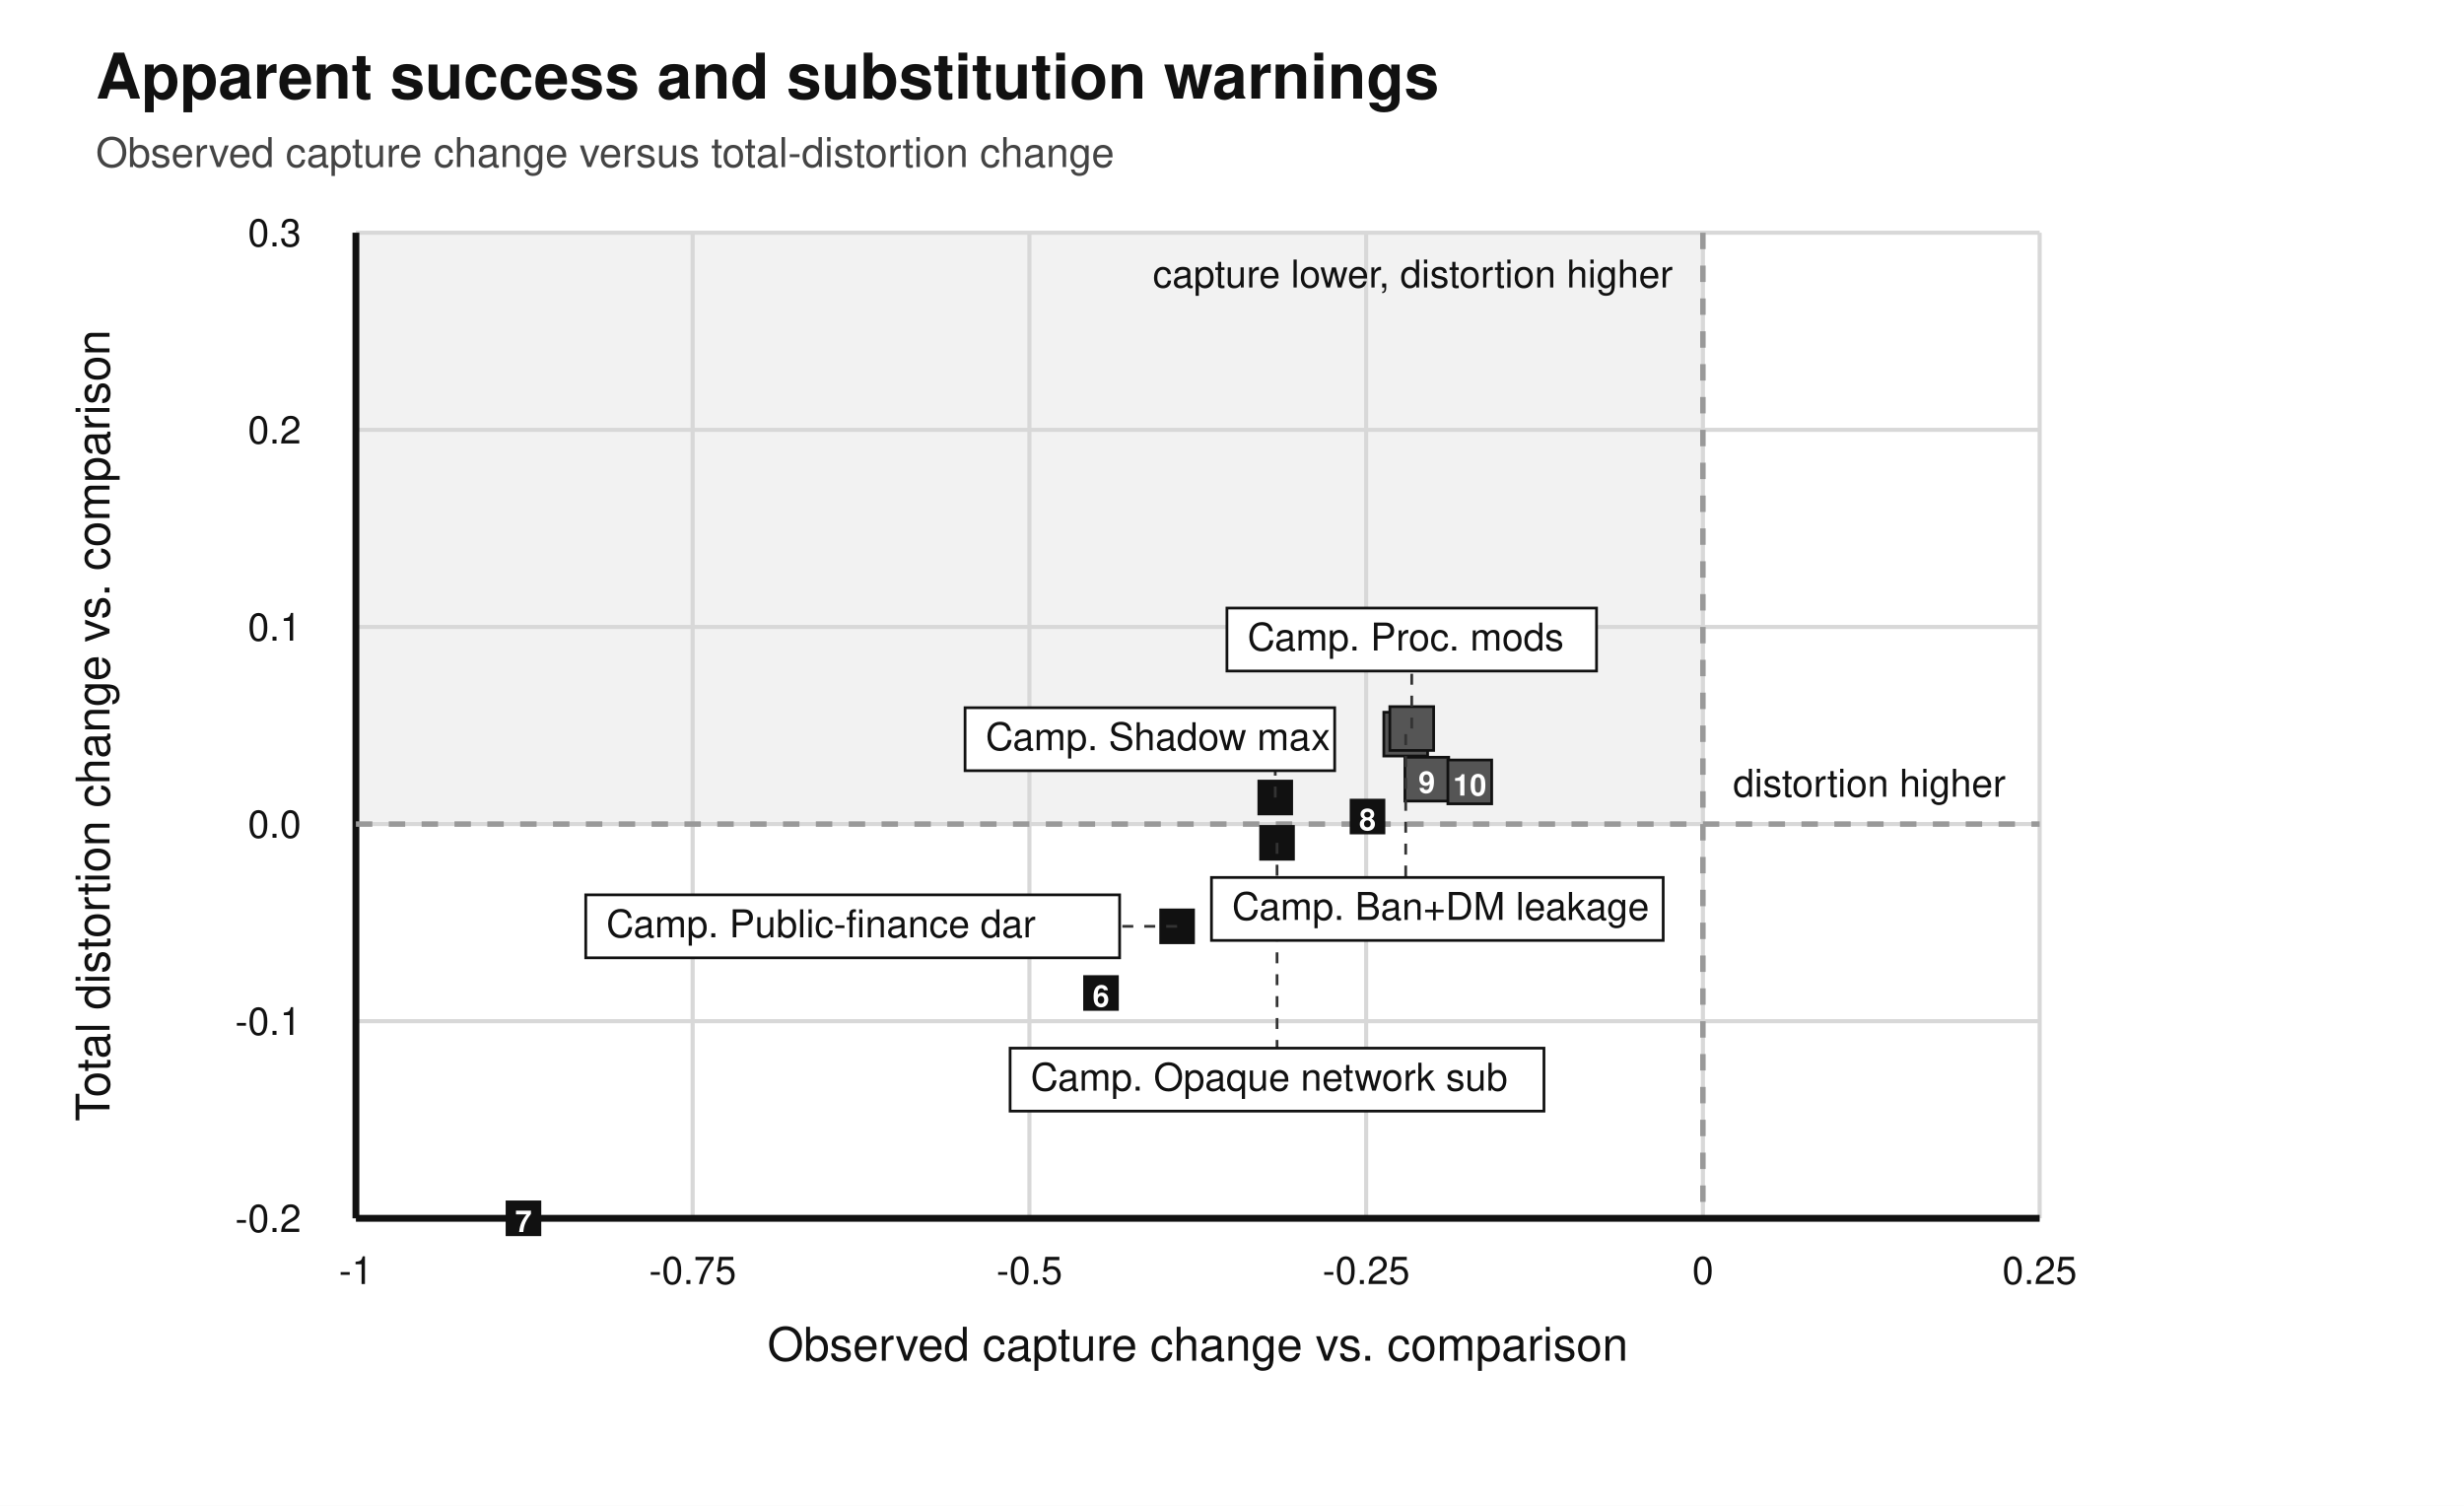
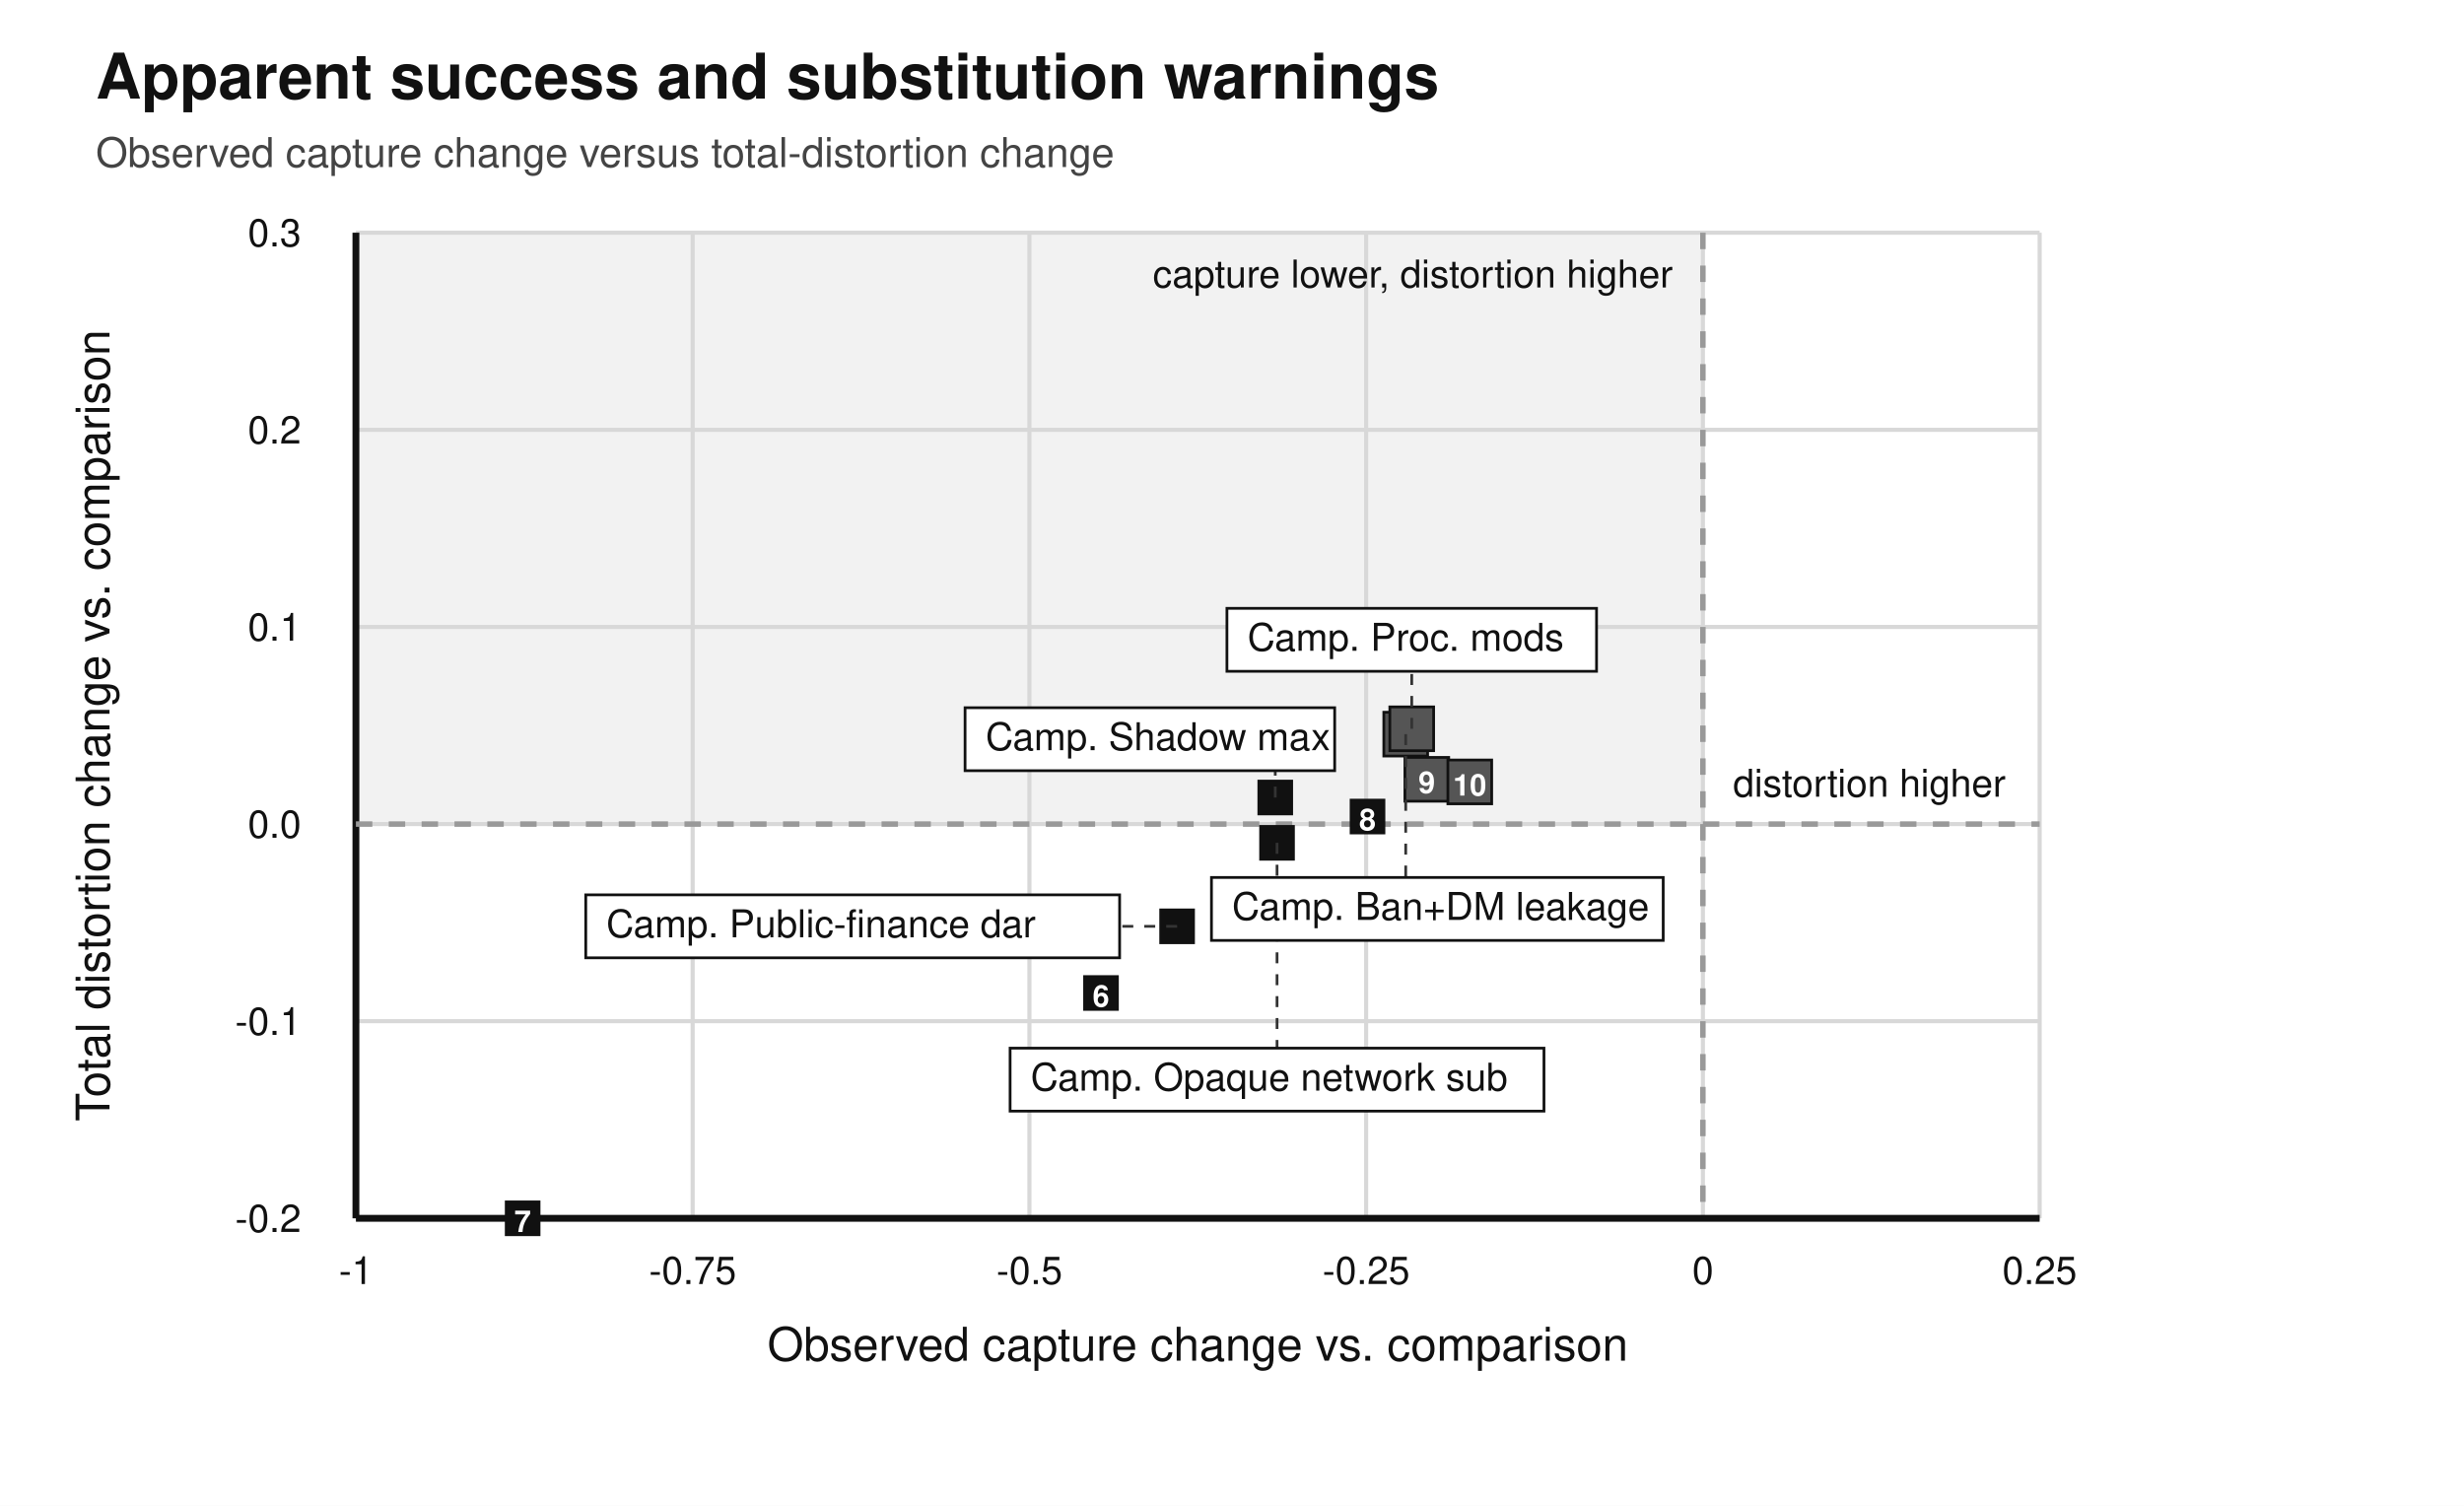
<svg xmlns="http://www.w3.org/2000/svg" width="1800px" height="1100px" viewBox="0 0 1800 1100" role="img">
  <style>
text { font-family: Helvetica, Arial, sans-serif; font-size: 34px; fill: #111; }
.title { font-size: 46px; font-weight: 700; }
.subtitle { font-size: 30px; fill: #444; }
.small, .tick, .label { font-size: 28px; }
.point-number { font-size: 22px; fill: #fff; font-weight: 700; }
.arch-title { font-size: 30px; font-weight: 700; }
.axis { stroke: #111; stroke-width: 5; fill: none; }
.grid { stroke: #d8d8d8; stroke-width: 3; fill: none; }
.segment, .point, .legend-swatch, .arch-box { stroke: #111; stroke-width: 2; }
.warning-zone { stroke: none; }
.label-box { fill: #fff; stroke: #111; stroke-width: 2; }
.leader { stroke: #333; stroke-width: 2; fill: none; stroke-dasharray: 8 8; }
.threshold { stroke: #999; stroke-width: 4; fill: none; stroke-dasharray: 12 12; }
.series-primary { stroke: #111; stroke-width: 8; fill: none; }
.series-secondary { stroke: #777; stroke-width: 8; fill: none; stroke-dasharray: 24 18; }
</style>
  <rect width="100%" height="100%" fill="#fff" />
  <text x="70" y="72" text-anchor="start" class="title">Apparent success and substitution warnings</text>
  <text x="70" y="122" text-anchor="start" class="subtitle">Observed capture change versus total-distortion change</text>
  <rect x="260" y="170" width="984" height="432" fill="#f2f2f2" class="warning-zone" />
  <line x1="260" y1="170" x2="260" y2="890" class="grid" />
  <text x="260" y="938" text-anchor="middle" class="tick">-1</text>
  <line x1="506" y1="170" x2="506" y2="890" class="grid" />
  <text x="506" y="938" text-anchor="middle" class="tick">-0.75</text>
  <line x1="752" y1="170" x2="752" y2="890" class="grid" />
  <text x="752" y="938" text-anchor="middle" class="tick">-0.5</text>
  <line x1="998" y1="170" x2="998" y2="890" class="grid" />
  <text x="998" y="938" text-anchor="middle" class="tick">-0.25</text>
  <line x1="1244" y1="170" x2="1244" y2="890" class="grid" />
  <text x="1244" y="938" text-anchor="middle" class="tick">0</text>
  <line x1="1490" y1="170" x2="1490" y2="890" class="grid" />
  <text x="1490" y="938" text-anchor="middle" class="tick">0.25</text>
  <line x1="260" y1="890" x2="1490" y2="890" class="grid" />
  <text x="220" y="900" text-anchor="end" class="tick">-0.2</text>
  <line x1="260" y1="746" x2="1490" y2="746" class="grid" />
  <text x="220" y="756" text-anchor="end" class="tick">-0.1</text>
  <line x1="260" y1="602" x2="1490" y2="602" class="grid" />
  <text x="220" y="612" text-anchor="end" class="tick">0.0</text>
  <line x1="260" y1="458" x2="1490" y2="458" class="grid" />
  <text x="220" y="468" text-anchor="end" class="tick">0.1</text>
  <line x1="260" y1="314" x2="1490" y2="314" class="grid" />
  <text x="220" y="324" text-anchor="end" class="tick">0.2</text>
  <line x1="260" y1="170" x2="1490" y2="170" class="grid" />
  <text x="220" y="180" text-anchor="end" class="tick">0.3</text>
  <line x1="260" y1="890" x2="1490" y2="890" class="axis" />
  <line x1="260" y1="170" x2="260" y2="890" class="axis" />
  <text x="875" y="994" text-anchor="middle">Observed capture change vs. comparison</text>
  <text x="80" y="530" text-anchor="middle" transform="rotate(-90 80 530)">Total distortion change vs. comparison</text>
  <line x1="1244" y1="170" x2="1244" y2="890" class="threshold" />
  <line x1="260" y1="602" x2="1490" y2="602" class="threshold" />
  <text x="1222" y="210" text-anchor="end" class="small">capture lower, distortion higher</text>
  <text x="1266" y="582" text-anchor="start" class="small">distortion higher</text>
  <rect x="1010.9" y="520.3" width="32" height="32" fill="#555555" class="point" />
  <rect x="919.6" y="570.6" width="24" height="24" fill="#111111" class="point" />
  <rect x="920.9" y="603.7" width="24" height="24" fill="#111111" class="point" />
-   <rect x="1015.3" y="516.2" width="32" height="32" fill="#555555" class="point" />
+   <rect x="1015.3" y="516.4" width="32" height="32" fill="#555555" class="point" />
  <rect x="847.9" y="664.7" width="24" height="24" fill="#111111" class="point" />
  <rect x="792.3" y="713.4" width="24" height="24" fill="#111111" class="point" />
  <text x="804.3" y="735.4" text-anchor="middle" class="point-number">6</text>
-   <rect x="370.4" y="878" width="24" height="24" fill="#111111" class="point" />
-   <text x="382.4" y="900" text-anchor="middle" class="point-number">7</text>
+   <rect x="369.8" y="878" width="24" height="24" fill="#111111" class="point" />
+   <text x="381.8" y="900" text-anchor="middle" class="point-number">7</text>
  <rect x="987.0" y="584.5" width="24" height="24" fill="#111111" class="point" />
  <text x="999.0" y="606.5" text-anchor="middle" class="point-number">8</text>
-   <rect x="1026.3" y="553.2" width="32" height="32" fill="#555555" class="point" />
-   <text x="1042.3" y="579.2" text-anchor="middle" class="point-number">9</text>
+   <rect x="1026.3" y="553.3" width="32" height="32" fill="#555555" class="point" />
+   <text x="1042.3" y="579.3" text-anchor="middle" class="point-number">9</text>
  <rect x="1057.7" y="555.2" width="32" height="32" fill="#555555" class="point" />
  <text x="1073.7" y="581.2" text-anchor="middle" class="point-number">10</text>
-   <line x1="1031.3" y1="532.2" x2="1031.3" y2="490.2" class="leader" />
+   <line x1="1031.3" y1="532.4" x2="1031.3" y2="490.4" class="leader" />
  <line x1="1026.9" y1="536.3" x2="1026.9" y2="641" class="leader" />
  <line x1="931.6" y1="582.6" x2="931.6" y2="563" class="leader" />
  <line x1="932.9" y1="615.7" x2="932.9" y2="765.7" class="leader" />
  <line x1="859.9" y1="676.7" x2="817.9" y2="676.7" class="leader" />
-   <rect x="896.3" y="444.2" width="270" height="46" fill="#ffffff" class="label-box" />
-   <text x="911.3" y="475.2" text-anchor="start" class="label">Camp. Proc. mods</text>
+   <rect x="896.3" y="444.4" width="270" height="46" fill="#ffffff" class="label-box" />
+   <text x="911.3" y="475.4" text-anchor="start" class="label">Camp. Proc. mods</text>
  <rect x="885" y="641" width="330" height="46" fill="#ffffff" class="label-box" />
  <text x="900" y="672" text-anchor="start" class="label">Camp. Ban+DM leakage</text>
  <rect x="705" y="517" width="270" height="46" fill="#ffffff" class="label-box" />
  <text x="720" y="548" text-anchor="start" class="label">Camp. Shadow max</text>
  <rect x="737.9" y="765.7" width="390" height="46" fill="#ffffff" class="label-box" />
  <text x="752.9" y="796.7" text-anchor="start" class="label">Camp. Opaque network sub</text>
  <rect x="427.9" y="653.7" width="390" height="46" fill="#ffffff" class="label-box" />
  <text x="442.9" y="684.7" text-anchor="start" class="label">Camp. Public-finance dar</text>
</svg>
